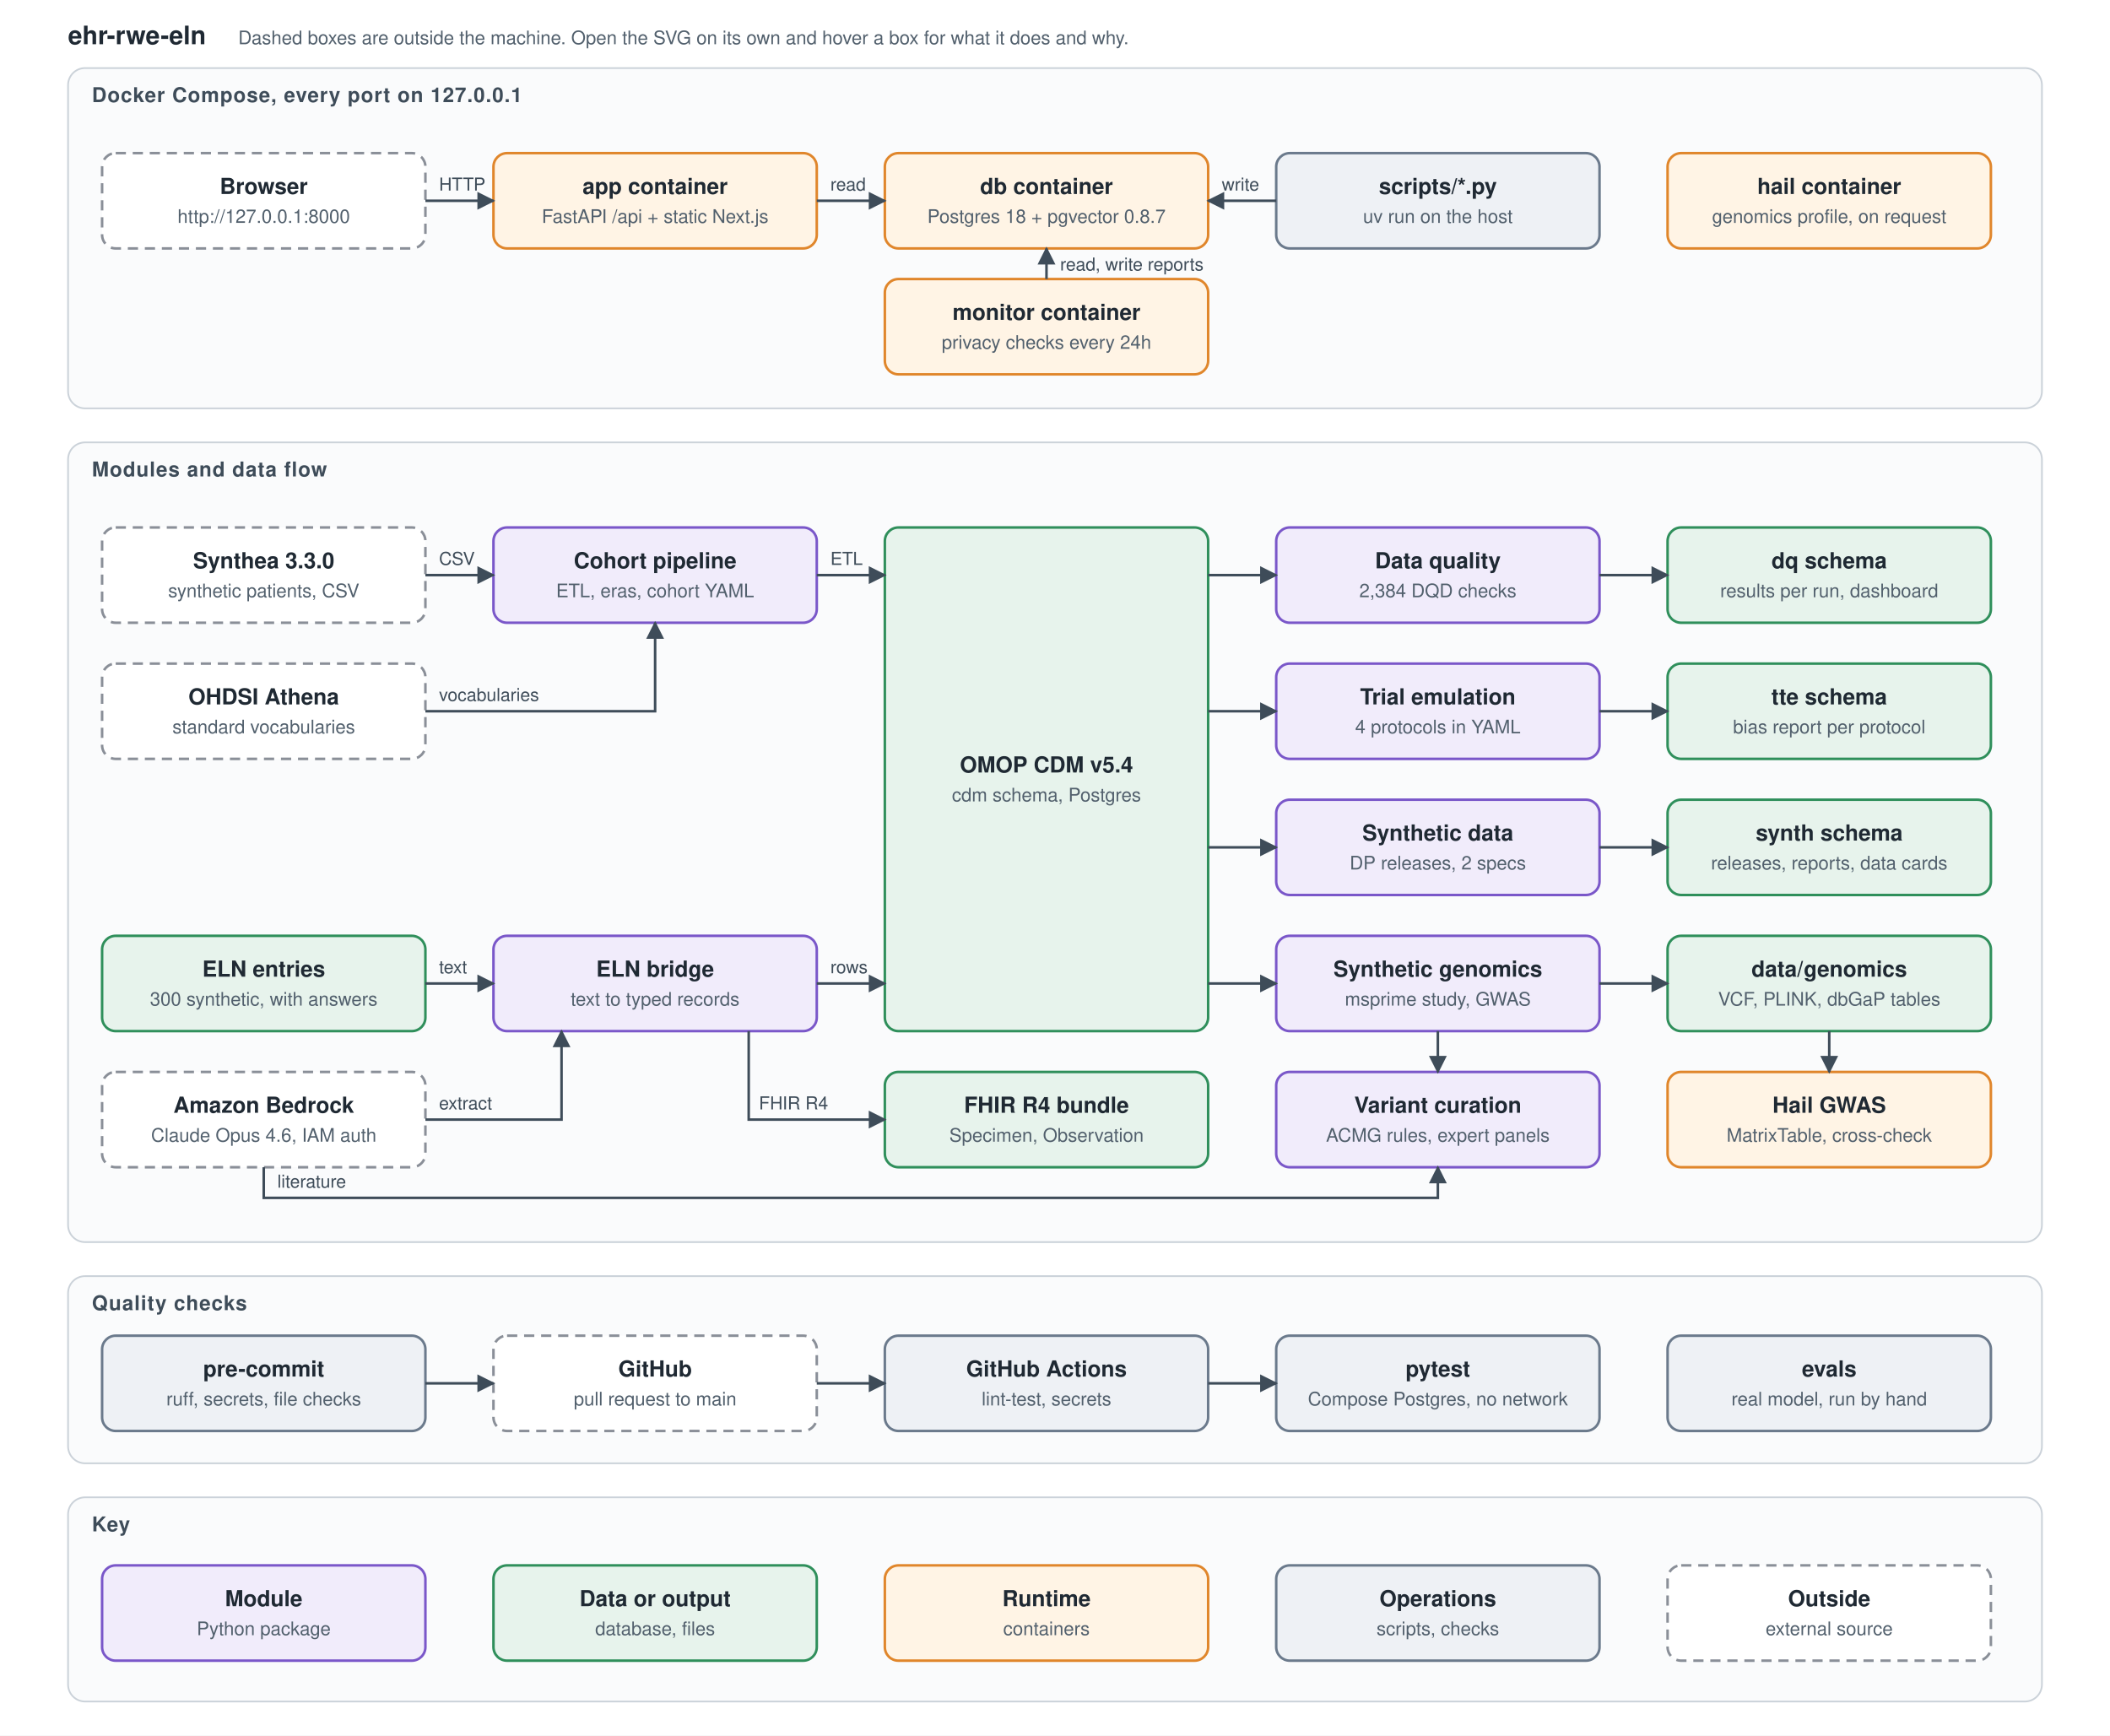
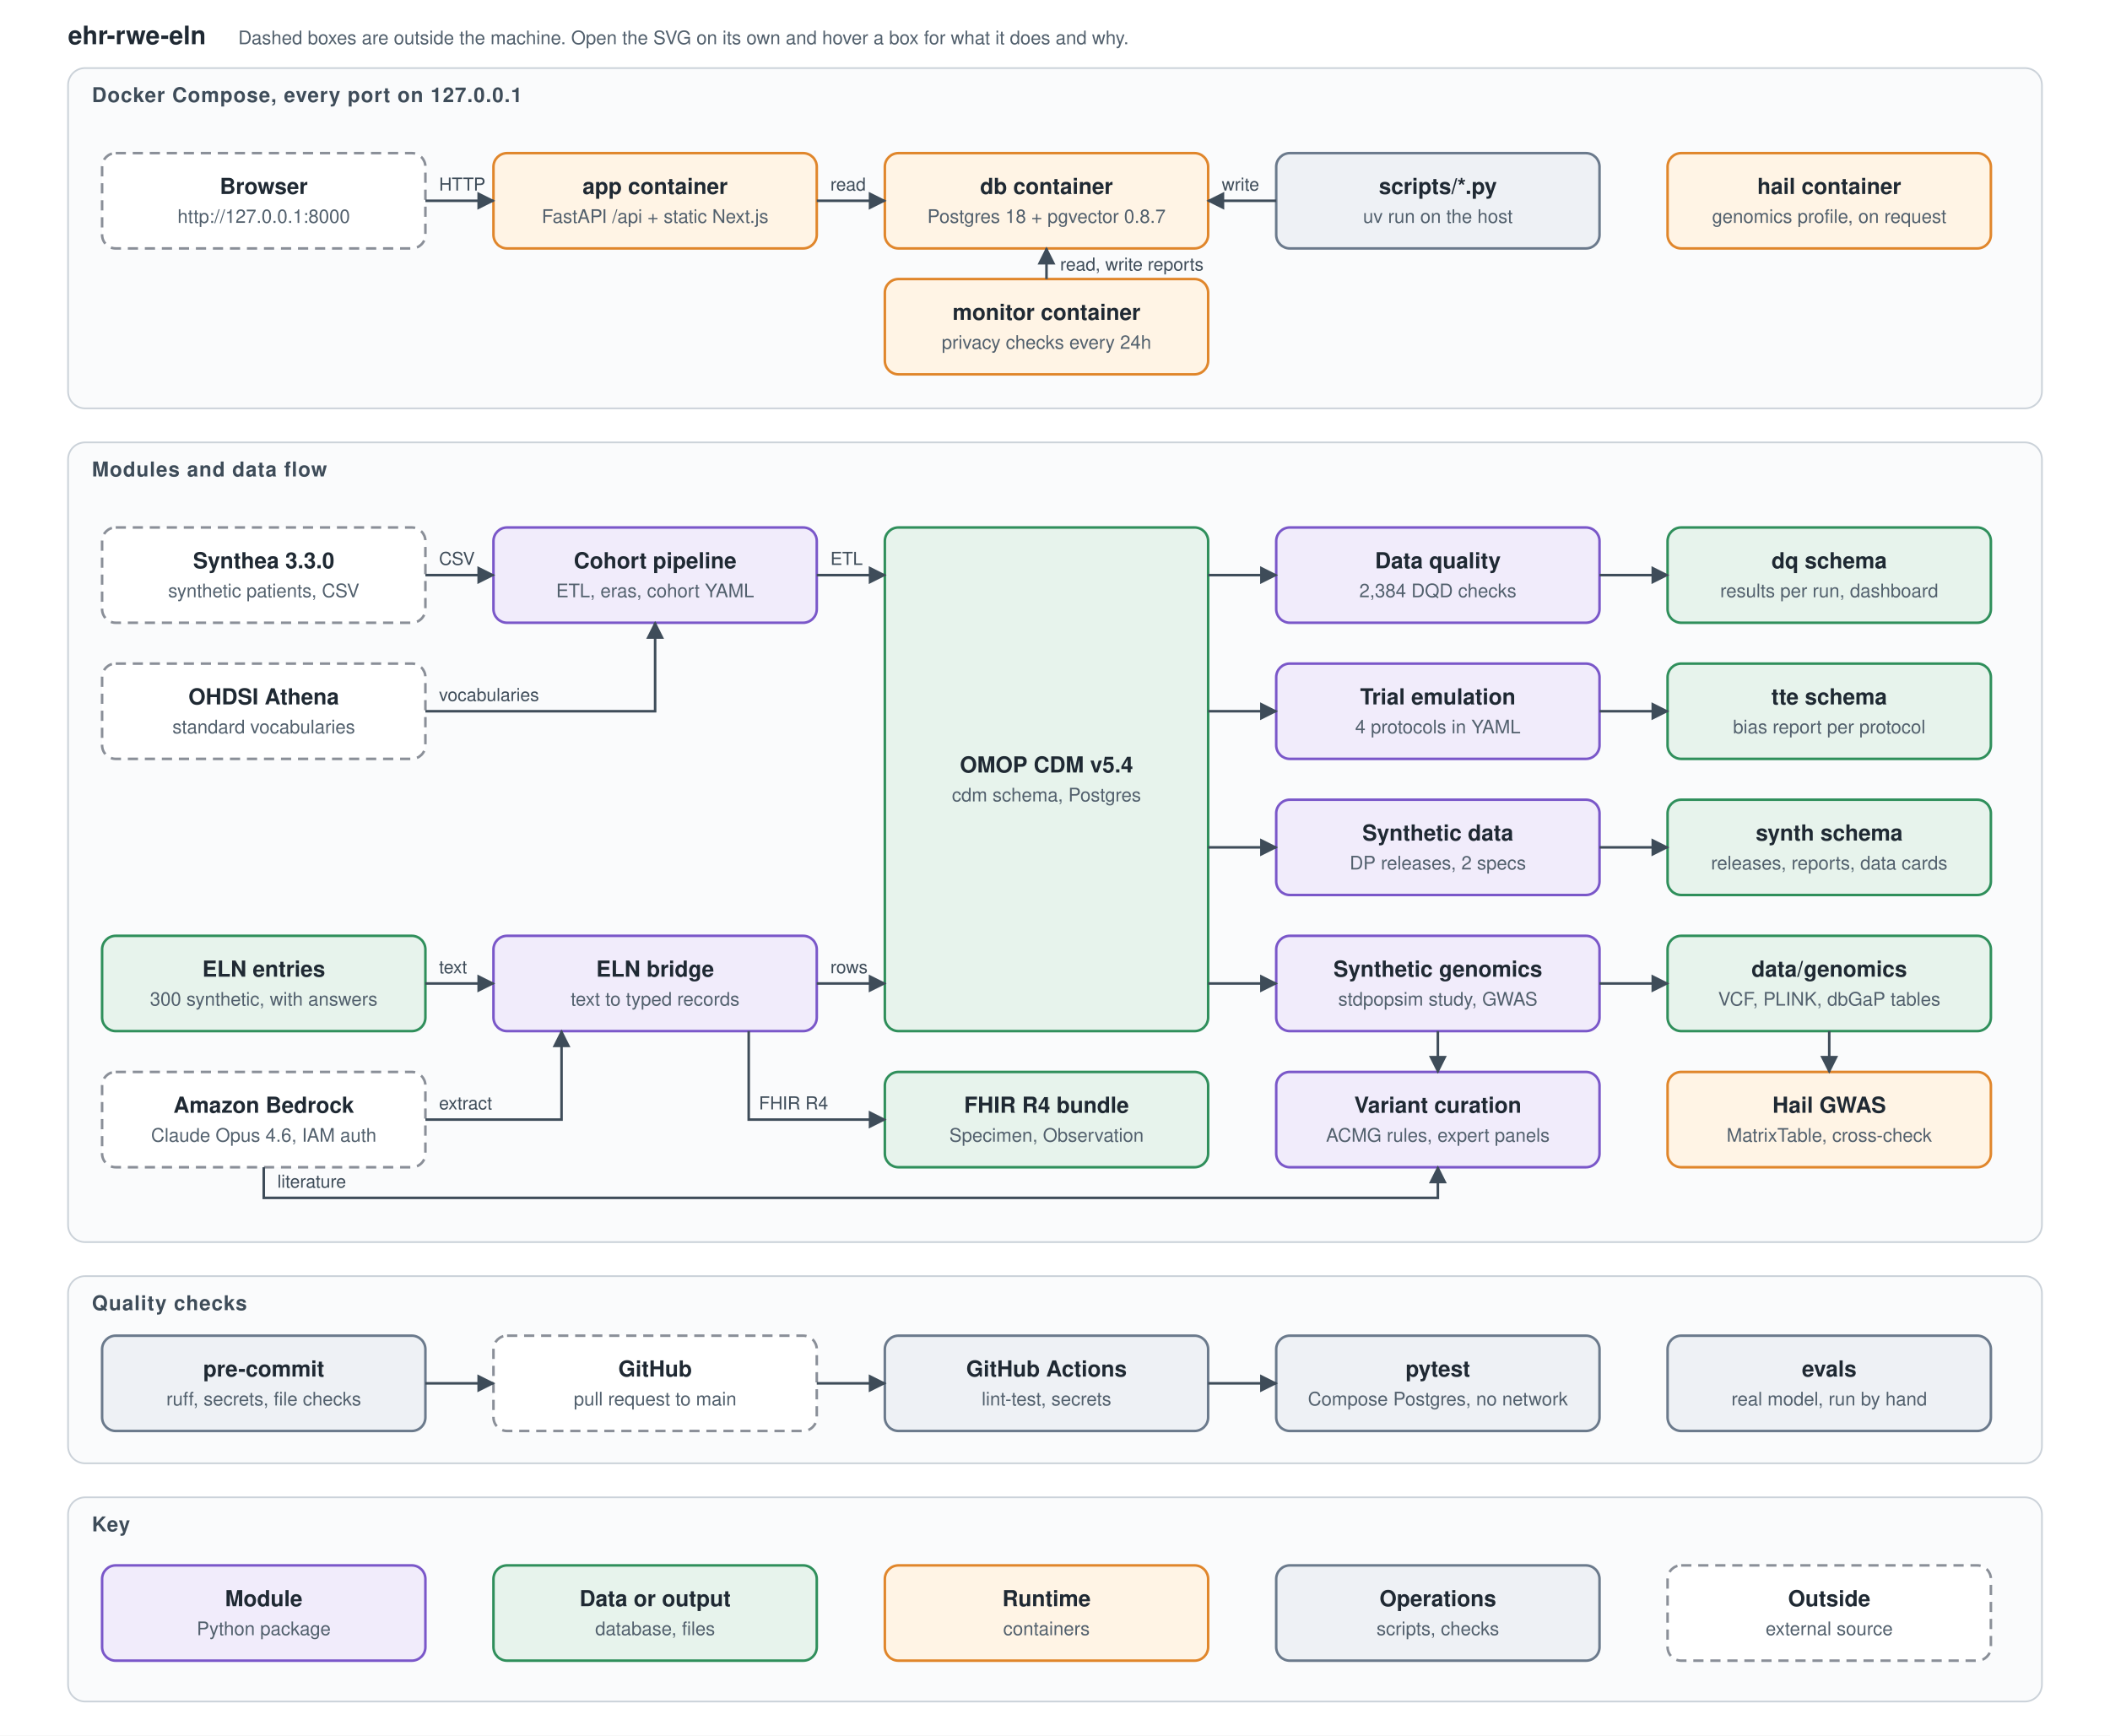
<svg xmlns="http://www.w3.org/2000/svg" xmlns:xlink="http://www.w3.org/1999/xlink" width="1240" height="1020" viewBox="0 0 1240 1020" font-family="-apple-system, BlinkMacSystemFont, Segoe UI, Helvetica, Arial, sans-serif">
  <defs>
    <marker id="arr" viewBox="0 0 10 10" refX="9" refY="5" markerWidth="7" markerHeight="7" orient="auto-start-reverse">
      <path d="M0,0 L10,5 L0,10 z" fill="#3E4C59" />
    </marker>
  </defs>
  <rect width="1240" height="1020" fill="#FFFFFF" />
  <style>.t{fill:#1F2933}.s{fill:#52606D;font-size:11px}.g{fill:#3E4C59;font-size:12px;font-weight:600;letter-spacing:.04em;text-transform:uppercase}.e{fill:#3E4C59;font-size:10.5px}a:hover rect.n{stroke-width:2.5}g.h:hover rect.n{stroke-width:2.5}</style>
  <text x="40" y="26" class="t" font-size="15" font-weight="700">ehr-rwe-eln</text>
  <text x="140" y="26" class="s">Dashed boxes are outside the machine. Open the SVG on its own and hover a box for what it does and why.</text>
  <g>
    <rect x="40" y="40" width="1160" height="200" rx="10" fill="#FAFBFC" stroke="#CBD2D9" stroke-width="1" />
    <text x="54" y="60" class="g">Docker Compose, every port on 127.0.0.1</text>
  </g>
  <g class="h">
    <rect class="n" x="60" y="90" width="190" height="56" rx="8" fill="#FFFFFF" stroke="#8A8F98" stroke-width="1.5" stroke-dasharray="6 4" />
    <text x="155.0" y="114.0" text-anchor="middle" class="t" font-size="13" font-weight="700">Browser</text>
    <text x="155.0" y="131.0" text-anchor="middle" class="s">http://127.0.0.1:8000</text>
  </g>
  <a xlink:href="https://github.com/toddcreasy/ehr-rwe-eln/blob/main/src/ehr_rwe_eln/api/main.py" href="https://github.com/toddcreasy/ehr-rwe-eln/blob/main/src/ehr_rwe_eln/api/main.py" target="_blank">
    <rect class="n" x="290" y="90" width="190" height="56" rx="8" fill="#FFF4E5" stroke="#E0862B" stroke-width="1.5" />
    <text x="385.0" y="114.0" text-anchor="middle" class="t" font-size="13" font-weight="700">app container</text>
    <text x="385.0" y="131.0" text-anchor="middle" class="s">FastAPI /api + static Next.js</text>
  </a>
  <a xlink:href="https://github.com/toddcreasy/ehr-rwe-eln/blob/main/docker-compose.yml" href="https://github.com/toddcreasy/ehr-rwe-eln/blob/main/docker-compose.yml" target="_blank">
    <rect class="n" x="520" y="90" width="190" height="56" rx="8" fill="#FFF4E5" stroke="#E0862B" stroke-width="1.5" />
    <text x="615.0" y="114.0" text-anchor="middle" class="t" font-size="13" font-weight="700">db container</text>
    <text x="615.0" y="131.0" text-anchor="middle" class="s">Postgres 18 + pgvector 0.8.7</text>
  </a>
  <a xlink:href="https://github.com/toddcreasy/ehr-rwe-eln/blob/main/scripts" href="https://github.com/toddcreasy/ehr-rwe-eln/blob/main/scripts" target="_blank">
    <rect class="n" x="750" y="90" width="190" height="56" rx="8" fill="#EEF1F5" stroke="#6B7A8C" stroke-width="1.5" />
    <text x="845.0" y="114.0" text-anchor="middle" class="t" font-size="13" font-weight="700">scripts/*.py</text>
    <text x="845.0" y="131.0" text-anchor="middle" class="s">uv run on the host</text>
  </a>
  <a xlink:href="https://github.com/toddcreasy/ehr-rwe-eln/blob/main/docker/hail.Dockerfile" href="https://github.com/toddcreasy/ehr-rwe-eln/blob/main/docker/hail.Dockerfile" target="_blank">
    <rect class="n" x="980" y="90" width="190" height="56" rx="8" fill="#FFF4E5" stroke="#E0862B" stroke-width="1.5" />
    <text x="1075.0" y="114.0" text-anchor="middle" class="t" font-size="13" font-weight="700">hail container</text>
    <text x="1075.0" y="131.0" text-anchor="middle" class="s">genomics profile, on request</text>
  </a>
  <g>
    <polyline points="250,118 290,118" fill="none" stroke="#3E4C59" stroke-width="1.5" marker-end="url(#arr)" />
    <text x="258" y="112" class="e" text-anchor="start">HTTP</text>
  </g>
  <g>
    <polyline points="480,118 520,118" fill="none" stroke="#3E4C59" stroke-width="1.5" marker-end="url(#arr)" />
    <text x="488" y="112" class="e" text-anchor="start">read</text>
  </g>
  <g>
    <polyline points="750,118 710,118" fill="none" stroke="#3E4C59" stroke-width="1.5" marker-end="url(#arr)" />
    <text x="718" y="112" class="e" text-anchor="start">write</text>
  </g>
  <a xlink:href="https://github.com/toddcreasy/ehr-rwe-eln/blob/main/src/ehr_rwe_eln/synth/monitor.py" href="https://github.com/toddcreasy/ehr-rwe-eln/blob/main/src/ehr_rwe_eln/synth/monitor.py" target="_blank">
    <rect class="n" x="520" y="164" width="190" height="56" rx="8" fill="#FFF4E5" stroke="#E0862B" stroke-width="1.5" />
    <text x="615.0" y="188.0" text-anchor="middle" class="t" font-size="13" font-weight="700">monitor container</text>
    <text x="615.0" y="205.0" text-anchor="middle" class="s">privacy checks every 24h</text>
  </a>
  <g>
    <polyline points="615.0,164 615.0,146" fill="none" stroke="#3E4C59" stroke-width="1.5" marker-end="url(#arr)" />
    <text x="623.0" y="159" class="e" text-anchor="start">read, write reports</text>
  </g>
  <g transform="translate(0,70)">
    <g>
      <rect x="40" y="190" width="1160" height="470" rx="10" fill="#FAFBFC" stroke="#CBD2D9" stroke-width="1" />
      <text x="54" y="210" class="g">Modules and data flow</text>
    </g>
    <a xlink:href="https://github.com/synthetichealth/synthea" href="https://github.com/synthetichealth/synthea" target="_blank">
      <rect class="n" x="60" y="240" width="190" height="56" rx="8" fill="#FFFFFF" stroke="#8A8F98" stroke-width="1.5" stroke-dasharray="6 4" />
      <text x="155.0" y="264.0" text-anchor="middle" class="t" font-size="13" font-weight="700">Synthea 3.3.0</text>
      <text x="155.0" y="281.0" text-anchor="middle" class="s">synthetic patients, CSV</text>
    </a>
    <a xlink:href="https://athena.ohdsi.org" href="https://athena.ohdsi.org" target="_blank">
      <rect class="n" x="60" y="320" width="190" height="56" rx="8" fill="#FFFFFF" stroke="#8A8F98" stroke-width="1.5" stroke-dasharray="6 4" />
      <text x="155.0" y="344.0" text-anchor="middle" class="t" font-size="13" font-weight="700">OHDSI Athena</text>
      <text x="155.0" y="361.0" text-anchor="middle" class="s">standard vocabularies</text>
    </a>
    <a xlink:href="https://github.com/toddcreasy/ehr-rwe-eln/blob/main/src/ehr_rwe_eln/eln/synthetic.py" href="https://github.com/toddcreasy/ehr-rwe-eln/blob/main/src/ehr_rwe_eln/eln/synthetic.py" target="_blank">
      <rect class="n" x="60" y="480" width="190" height="56" rx="8" fill="#E7F3EC" stroke="#2F8F5B" stroke-width="1.5" />
      <text x="155.0" y="504.0" text-anchor="middle" class="t" font-size="13" font-weight="700">ELN entries</text>
      <text x="155.0" y="521.0" text-anchor="middle" class="s">300 synthetic, with answers</text>
    </a>
    <a xlink:href="https://docs.claude.com/en/docs/build-with-claude/claude-on-amazon-bedrock" href="https://docs.claude.com/en/docs/build-with-claude/claude-on-amazon-bedrock" target="_blank">
      <rect class="n" x="60" y="560" width="190" height="56" rx="8" fill="#FFFFFF" stroke="#8A8F98" stroke-width="1.5" stroke-dasharray="6 4" />
      <text x="155.0" y="584.0" text-anchor="middle" class="t" font-size="13" font-weight="700">Amazon Bedrock</text>
      <text x="155.0" y="601.0" text-anchor="middle" class="s">Claude Opus 4.6, IAM auth</text>
    </a>
    <a xlink:href="https://github.com/toddcreasy/ehr-rwe-eln/blob/main/docs/modules/cohort.md" href="https://github.com/toddcreasy/ehr-rwe-eln/blob/main/docs/modules/cohort.md" target="_blank">
      <rect class="n" x="290" y="240" width="190" height="56" rx="8" fill="#F1ECFB" stroke="#7A57C9" stroke-width="1.5" />
      <text x="385.0" y="264.0" text-anchor="middle" class="t" font-size="13" font-weight="700">Cohort pipeline</text>
      <text x="385.0" y="281.0" text-anchor="middle" class="s">ETL, eras, cohort YAML</text>
    </a>
    <a xlink:href="https://github.com/toddcreasy/ehr-rwe-eln/blob/main/docs/modules/eln.md" href="https://github.com/toddcreasy/ehr-rwe-eln/blob/main/docs/modules/eln.md" target="_blank">
      <rect class="n" x="290" y="480" width="190" height="56" rx="8" fill="#F1ECFB" stroke="#7A57C9" stroke-width="1.5" />
      <text x="385.0" y="504.0" text-anchor="middle" class="t" font-size="13" font-weight="700">ELN bridge</text>
      <text x="385.0" y="521.0" text-anchor="middle" class="s">text to typed records</text>
    </a>
    <a xlink:href="https://ohdsi.github.io/CommonDataModel/cdm54.html" href="https://ohdsi.github.io/CommonDataModel/cdm54.html" target="_blank">
      <rect class="n" x="520" y="240" width="190" height="296" rx="8" fill="#E7F3EC" stroke="#2F8F5B" stroke-width="1.5" />
      <text x="615.0" y="384.0" text-anchor="middle" class="t" font-size="13" font-weight="700">OMOP CDM v5.4</text>
      <text x="615.0" y="401.0" text-anchor="middle" class="s">cdm schema, Postgres</text>
    </a>
    <a xlink:href="https://github.com/toddcreasy/ehr-rwe-eln/blob/main/docs/modules/eln.md" href="https://github.com/toddcreasy/ehr-rwe-eln/blob/main/docs/modules/eln.md" target="_blank">
      <rect class="n" x="520" y="560" width="190" height="56" rx="8" fill="#E7F3EC" stroke="#2F8F5B" stroke-width="1.5" />
      <text x="615.0" y="584.0" text-anchor="middle" class="t" font-size="13" font-weight="700">FHIR R4 bundle</text>
      <text x="615.0" y="601.0" text-anchor="middle" class="s">Specimen, Observation</text>
    </a>
    <a xlink:href="https://github.com/toddcreasy/ehr-rwe-eln/blob/main/docs/modules/data_quality.md" href="https://github.com/toddcreasy/ehr-rwe-eln/blob/main/docs/modules/data_quality.md" target="_blank">
      <rect class="n" x="750" y="240" width="190" height="56" rx="8" fill="#F1ECFB" stroke="#7A57C9" stroke-width="1.5" />
      <text x="845.0" y="264.0" text-anchor="middle" class="t" font-size="13" font-weight="700">Data quality</text>
      <text x="845.0" y="281.0" text-anchor="middle" class="s">2,384 DQD checks</text>
    </a>
    <a xlink:href="https://github.com/toddcreasy/ehr-rwe-eln/blob/main/docs/modules/trial_emulation.md" href="https://github.com/toddcreasy/ehr-rwe-eln/blob/main/docs/modules/trial_emulation.md" target="_blank">
      <rect class="n" x="750" y="320" width="190" height="56" rx="8" fill="#F1ECFB" stroke="#7A57C9" stroke-width="1.5" />
      <text x="845.0" y="344.0" text-anchor="middle" class="t" font-size="13" font-weight="700">Trial emulation</text>
      <text x="845.0" y="361.0" text-anchor="middle" class="s">4 protocols in YAML</text>
    </a>
    <a xlink:href="https://github.com/toddcreasy/ehr-rwe-eln/blob/main/docs/modules/synthetic_data.md" href="https://github.com/toddcreasy/ehr-rwe-eln/blob/main/docs/modules/synthetic_data.md" target="_blank">
      <rect class="n" x="750" y="400" width="190" height="56" rx="8" fill="#F1ECFB" stroke="#7A57C9" stroke-width="1.5" />
      <text x="845.0" y="424.0" text-anchor="middle" class="t" font-size="13" font-weight="700">Synthetic data</text>
      <text x="845.0" y="441.0" text-anchor="middle" class="s">DP releases, 2 specs</text>
    </a>
    <a xlink:href="https://github.com/toddcreasy/ehr-rwe-eln/blob/main/docs/modules/genomics.md" href="https://github.com/toddcreasy/ehr-rwe-eln/blob/main/docs/modules/genomics.md" target="_blank">
      <rect class="n" x="750" y="480" width="190" height="56" rx="8" fill="#F1ECFB" stroke="#7A57C9" stroke-width="1.5" />
      <text x="845.0" y="504.0" text-anchor="middle" class="t" font-size="13" font-weight="700">Synthetic genomics</text>
-       <text x="845.0" y="521.0" text-anchor="middle" class="s">msprime study, GWAS</text>
+       <text x="845.0" y="521.0" text-anchor="middle" class="s">stdpopsim study, GWAS</text>
    </a>
    <a xlink:href="https://github.com/toddcreasy/ehr-rwe-eln/blob/main/docs/modules/curation.md" href="https://github.com/toddcreasy/ehr-rwe-eln/blob/main/docs/modules/curation.md" target="_blank">
      <rect class="n" x="750" y="560" width="190" height="56" rx="8" fill="#F1ECFB" stroke="#7A57C9" stroke-width="1.5" />
      <text x="845.0" y="584.0" text-anchor="middle" class="t" font-size="13" font-weight="700">Variant curation</text>
      <text x="845.0" y="601.0" text-anchor="middle" class="s">ACMG rules, expert panels</text>
    </a>
    <a xlink:href="https://github.com/toddcreasy/ehr-rwe-eln/blob/main/docs/modules/data_quality.md" href="https://github.com/toddcreasy/ehr-rwe-eln/blob/main/docs/modules/data_quality.md" target="_blank">
      <rect class="n" x="980" y="240" width="190" height="56" rx="8" fill="#E7F3EC" stroke="#2F8F5B" stroke-width="1.5" />
      <text x="1075.0" y="264.0" text-anchor="middle" class="t" font-size="13" font-weight="700">dq schema</text>
      <text x="1075.0" y="281.0" text-anchor="middle" class="s">results per run, dashboard</text>
    </a>
    <a xlink:href="https://github.com/toddcreasy/ehr-rwe-eln/blob/main/docs/modules/trial_emulation.md" href="https://github.com/toddcreasy/ehr-rwe-eln/blob/main/docs/modules/trial_emulation.md" target="_blank">
      <rect class="n" x="980" y="320" width="190" height="56" rx="8" fill="#E7F3EC" stroke="#2F8F5B" stroke-width="1.5" />
      <text x="1075.0" y="344.0" text-anchor="middle" class="t" font-size="13" font-weight="700">tte schema</text>
      <text x="1075.0" y="361.0" text-anchor="middle" class="s">bias report per protocol</text>
    </a>
    <a xlink:href="https://github.com/toddcreasy/ehr-rwe-eln/blob/main/docs/synthetic_data_methodology.md" href="https://github.com/toddcreasy/ehr-rwe-eln/blob/main/docs/synthetic_data_methodology.md" target="_blank">
      <rect class="n" x="980" y="400" width="190" height="56" rx="8" fill="#E7F3EC" stroke="#2F8F5B" stroke-width="1.5" />
      <text x="1075.0" y="424.0" text-anchor="middle" class="t" font-size="13" font-weight="700">synth schema</text>
      <text x="1075.0" y="441.0" text-anchor="middle" class="s">releases, reports, data cards</text>
    </a>
    <a xlink:href="https://github.com/toddcreasy/ehr-rwe-eln/blob/main/docs/modules/genomics.md" href="https://github.com/toddcreasy/ehr-rwe-eln/blob/main/docs/modules/genomics.md" target="_blank">
      <rect class="n" x="980" y="480" width="190" height="56" rx="8" fill="#E7F3EC" stroke="#2F8F5B" stroke-width="1.5" />
      <text x="1075.0" y="504.0" text-anchor="middle" class="t" font-size="13" font-weight="700">data/genomics</text>
      <text x="1075.0" y="521.0" text-anchor="middle" class="s">VCF, PLINK, dbGaP tables</text>
    </a>
    <a xlink:href="https://github.com/toddcreasy/ehr-rwe-eln/blob/main/scripts/hail_gwas.py" href="https://github.com/toddcreasy/ehr-rwe-eln/blob/main/scripts/hail_gwas.py" target="_blank">
      <rect class="n" x="980" y="560" width="190" height="56" rx="8" fill="#FFF4E5" stroke="#E0862B" stroke-width="1.5" />
      <text x="1075.0" y="584.0" text-anchor="middle" class="t" font-size="13" font-weight="700">Hail GWAS</text>
      <text x="1075.0" y="601.0" text-anchor="middle" class="s">MatrixTable, cross-check</text>
    </a>
    <g>
      <polyline points="250,268 290,268" fill="none" stroke="#3E4C59" stroke-width="1.5" marker-end="url(#arr)" />
      <text x="258" y="262" class="e" text-anchor="start">CSV</text>
    </g>
    <g>
      <polyline points="250,348 385.0,348 385.0,296" fill="none" stroke="#3E4C59" stroke-width="1.5" marker-end="url(#arr)" />
      <text x="258" y="342" class="e" text-anchor="start">vocabularies</text>
    </g>
    <g>
      <polyline points="480,268 520,268" fill="none" stroke="#3E4C59" stroke-width="1.5" marker-end="url(#arr)" />
      <text x="488" y="262" class="e" text-anchor="start">ETL</text>
    </g>
    <g>
      <polyline points="250,508 290,508" fill="none" stroke="#3E4C59" stroke-width="1.5" marker-end="url(#arr)" />
      <text x="258" y="502" class="e" text-anchor="start">text</text>
    </g>
    <g>
      <polyline points="250,588 330,588 330,536" fill="none" stroke="#3E4C59" stroke-width="1.5" marker-end="url(#arr)" />
      <text x="258" y="582" class="e" text-anchor="start">extract</text>
    </g>
    <g>
      <polyline points="480,508 520,508" fill="none" stroke="#3E4C59" stroke-width="1.5" marker-end="url(#arr)" />
      <text x="488" y="502" class="e" text-anchor="start">rows</text>
    </g>
    <g>
      <polyline points="440,536 440,588 520,588" fill="none" stroke="#3E4C59" stroke-width="1.5" marker-end="url(#arr)" />
      <text x="446" y="582" class="e" text-anchor="start">FHIR R4</text>
    </g>
    <g>
      <polyline points="710,268 750,268" fill="none" stroke="#3E4C59" stroke-width="1.5" marker-end="url(#arr)" />
    </g>
    <g>
      <polyline points="940,268 980,268" fill="none" stroke="#3E4C59" stroke-width="1.5" marker-end="url(#arr)" />
    </g>
    <g>
      <polyline points="710,348 750,348" fill="none" stroke="#3E4C59" stroke-width="1.5" marker-end="url(#arr)" />
    </g>
    <g>
      <polyline points="940,348 980,348" fill="none" stroke="#3E4C59" stroke-width="1.5" marker-end="url(#arr)" />
    </g>
    <g>
      <polyline points="710,428 750,428" fill="none" stroke="#3E4C59" stroke-width="1.5" marker-end="url(#arr)" />
    </g>
    <g>
      <polyline points="940,428 980,428" fill="none" stroke="#3E4C59" stroke-width="1.5" marker-end="url(#arr)" />
    </g>
    <g>
      <polyline points="710,508 750,508" fill="none" stroke="#3E4C59" stroke-width="1.5" marker-end="url(#arr)" />
    </g>
    <g>
      <polyline points="940,508 980,508" fill="none" stroke="#3E4C59" stroke-width="1.5" marker-end="url(#arr)" />
    </g>
    <g>
      <polyline points="1075.0,536 1075.0,560" fill="none" stroke="#3E4C59" stroke-width="1.5" marker-end="url(#arr)" />
    </g>
    <g>
      <polyline points="845.0,536 845.0,560" fill="none" stroke="#3E4C59" stroke-width="1.5" marker-end="url(#arr)" />
    </g>
    <g>
      <polyline points="155.0,616 155.0,634 845.0,634 845.0,616" fill="none" stroke="#3E4C59" stroke-width="1.5" marker-end="url(#arr)" />
      <text x="163.0" y="628" class="e" text-anchor="start">literature</text>
    </g>
    <g>
      <rect x="40" y="680" width="1160" height="110" rx="10" fill="#FAFBFC" stroke="#CBD2D9" stroke-width="1" />
      <text x="54" y="700" class="g">Quality checks</text>
    </g>
    <a xlink:href="https://github.com/toddcreasy/ehr-rwe-eln/blob/main/.pre-commit-config.yaml" href="https://github.com/toddcreasy/ehr-rwe-eln/blob/main/.pre-commit-config.yaml" target="_blank">
      <rect class="n" x="60" y="715" width="190" height="56" rx="8" fill="#EEF1F5" stroke="#6B7A8C" stroke-width="1.5" />
      <text x="155.0" y="739.0" text-anchor="middle" class="t" font-size="13" font-weight="700">pre-commit</text>
      <text x="155.0" y="756.0" text-anchor="middle" class="s">ruff, secrets, file checks</text>
    </a>
    <a xlink:href="https://github.com/toddcreasy/ehr-rwe-eln/pulls" href="https://github.com/toddcreasy/ehr-rwe-eln/pulls" target="_blank">
      <rect class="n" x="290" y="715" width="190" height="56" rx="8" fill="#FFFFFF" stroke="#8A8F98" stroke-width="1.5" stroke-dasharray="6 4" />
      <text x="385.0" y="739.0" text-anchor="middle" class="t" font-size="13" font-weight="700">GitHub</text>
      <text x="385.0" y="756.0" text-anchor="middle" class="s">pull request to main</text>
    </a>
    <a xlink:href="https://github.com/toddcreasy/ehr-rwe-eln/blob/main/.github/workflows" href="https://github.com/toddcreasy/ehr-rwe-eln/blob/main/.github/workflows" target="_blank">
      <rect class="n" x="520" y="715" width="190" height="56" rx="8" fill="#EEF1F5" stroke="#6B7A8C" stroke-width="1.5" />
      <text x="615.0" y="739.0" text-anchor="middle" class="t" font-size="13" font-weight="700">GitHub Actions</text>
      <text x="615.0" y="756.0" text-anchor="middle" class="s">lint-test, secrets</text>
    </a>
    <a xlink:href="https://github.com/toddcreasy/ehr-rwe-eln/blob/main/tests" href="https://github.com/toddcreasy/ehr-rwe-eln/blob/main/tests" target="_blank">
      <rect class="n" x="750" y="715" width="190" height="56" rx="8" fill="#EEF1F5" stroke="#6B7A8C" stroke-width="1.5" />
      <text x="845.0" y="739.0" text-anchor="middle" class="t" font-size="13" font-weight="700">pytest</text>
      <text x="845.0" y="756.0" text-anchor="middle" class="s">Compose Postgres, no network</text>
    </a>
    <a xlink:href="https://github.com/toddcreasy/ehr-rwe-eln/blob/main/evals" href="https://github.com/toddcreasy/ehr-rwe-eln/blob/main/evals" target="_blank">
      <rect class="n" x="980" y="715" width="190" height="56" rx="8" fill="#EEF1F5" stroke="#6B7A8C" stroke-width="1.5" />
      <text x="1075.0" y="739.0" text-anchor="middle" class="t" font-size="13" font-weight="700">evals</text>
      <text x="1075.0" y="756.0" text-anchor="middle" class="s">real model, run by hand</text>
    </a>
    <g>
      <polyline points="250,743 290,743" fill="none" stroke="#3E4C59" stroke-width="1.5" marker-end="url(#arr)" />
    </g>
    <g>
      <polyline points="480,743 520,743" fill="none" stroke="#3E4C59" stroke-width="1.5" marker-end="url(#arr)" />
    </g>
    <g>
      <polyline points="710,743 750,743" fill="none" stroke="#3E4C59" stroke-width="1.5" marker-end="url(#arr)" />
    </g>
    <g>
      <rect x="40" y="810" width="1160" height="120" rx="10" fill="#FAFBFC" stroke="#CBD2D9" stroke-width="1" />
      <text x="54" y="830" class="g">Key</text>
    </g>
    <g class="h">
      <rect class="n" x="60" y="850" width="190" height="56" rx="8" fill="#F1ECFB" stroke="#7A57C9" stroke-width="1.5" />
      <text x="155.0" y="874.0" text-anchor="middle" class="t" font-size="13" font-weight="700">Module</text>
      <text x="155.0" y="891.0" text-anchor="middle" class="s">Python package</text>
    </g>
    <g class="h">
      <rect class="n" x="290" y="850" width="190" height="56" rx="8" fill="#E7F3EC" stroke="#2F8F5B" stroke-width="1.5" />
      <text x="385.0" y="874.0" text-anchor="middle" class="t" font-size="13" font-weight="700">Data or output</text>
      <text x="385.0" y="891.0" text-anchor="middle" class="s">database, files</text>
    </g>
    <g class="h">
      <rect class="n" x="520" y="850" width="190" height="56" rx="8" fill="#FFF4E5" stroke="#E0862B" stroke-width="1.5" />
      <text x="615.0" y="874.0" text-anchor="middle" class="t" font-size="13" font-weight="700">Runtime</text>
      <text x="615.0" y="891.0" text-anchor="middle" class="s">containers</text>
    </g>
    <g class="h">
      <rect class="n" x="750" y="850" width="190" height="56" rx="8" fill="#EEF1F5" stroke="#6B7A8C" stroke-width="1.5" />
      <text x="845.0" y="874.0" text-anchor="middle" class="t" font-size="13" font-weight="700">Operations</text>
      <text x="845.0" y="891.0" text-anchor="middle" class="s">scripts, checks</text>
    </g>
    <g class="h">
      <rect class="n" x="980" y="850" width="190" height="56" rx="8" fill="#FFFFFF" stroke="#8A8F98" stroke-width="1.5" stroke-dasharray="6 4" />
      <text x="1075.0" y="874.0" text-anchor="middle" class="t" font-size="13" font-weight="700">Outside</text>
      <text x="1075.0" y="891.0" text-anchor="middle" class="s">external source</text>
    </g>
  </g>
</svg>
